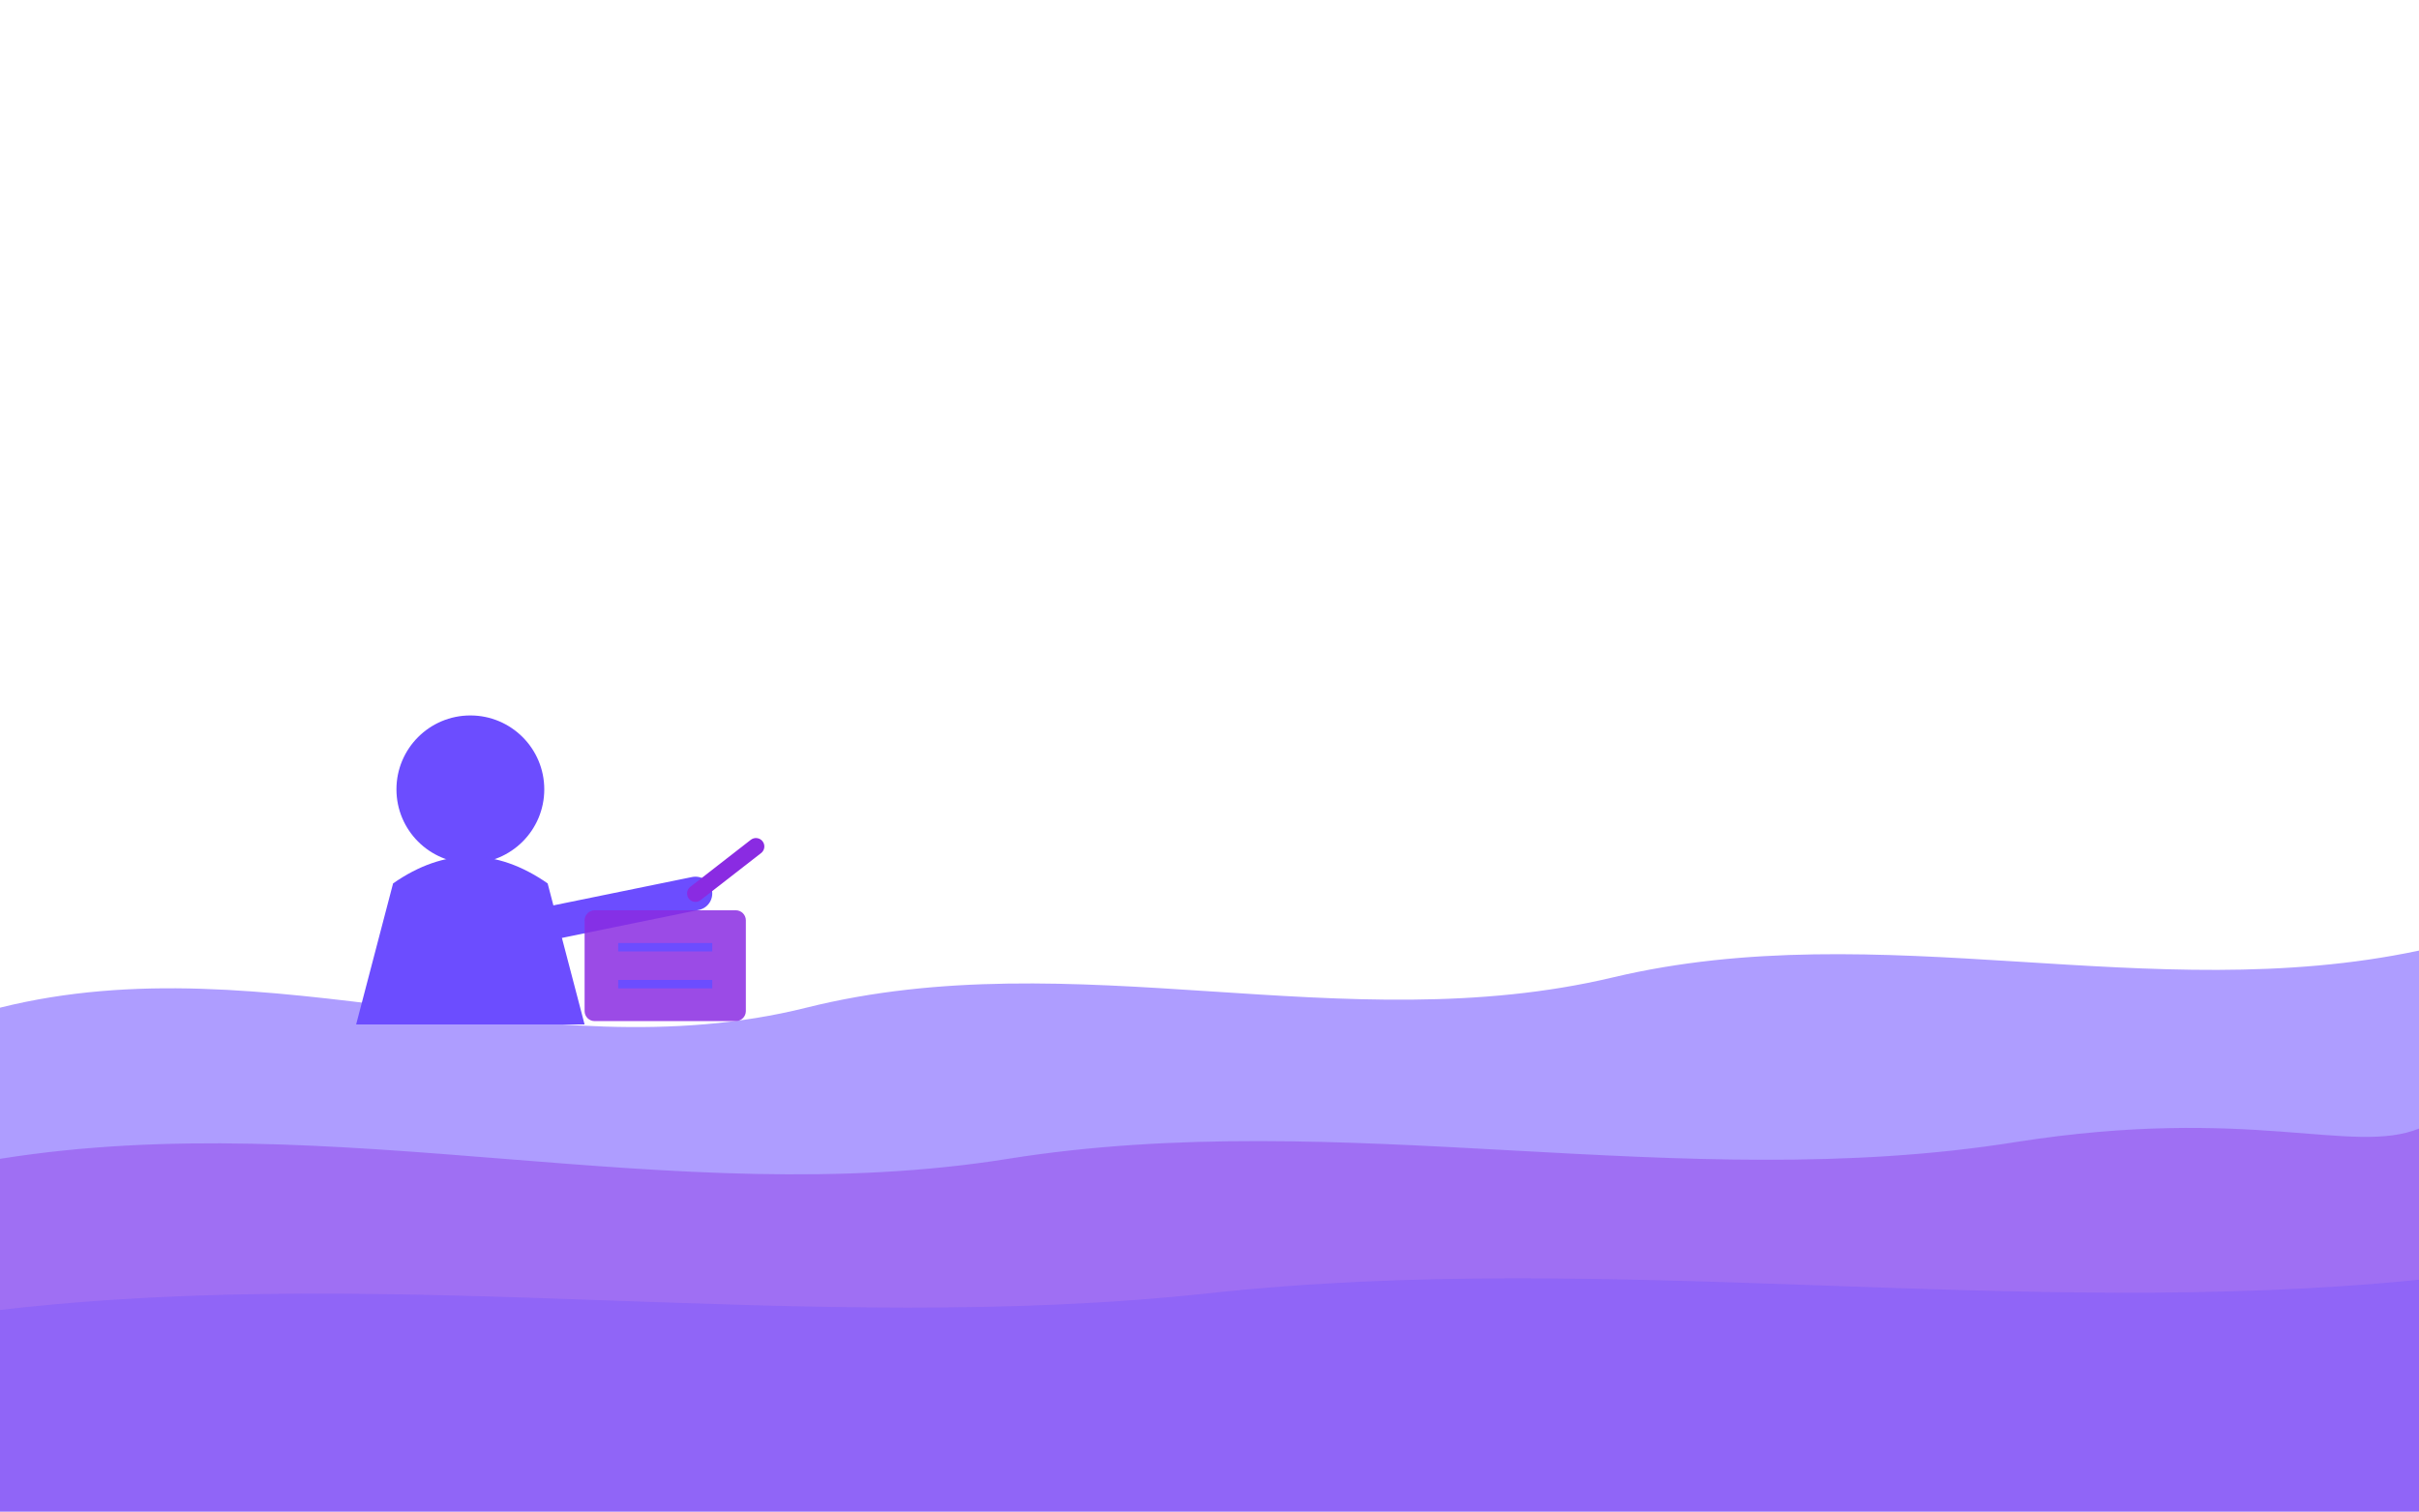
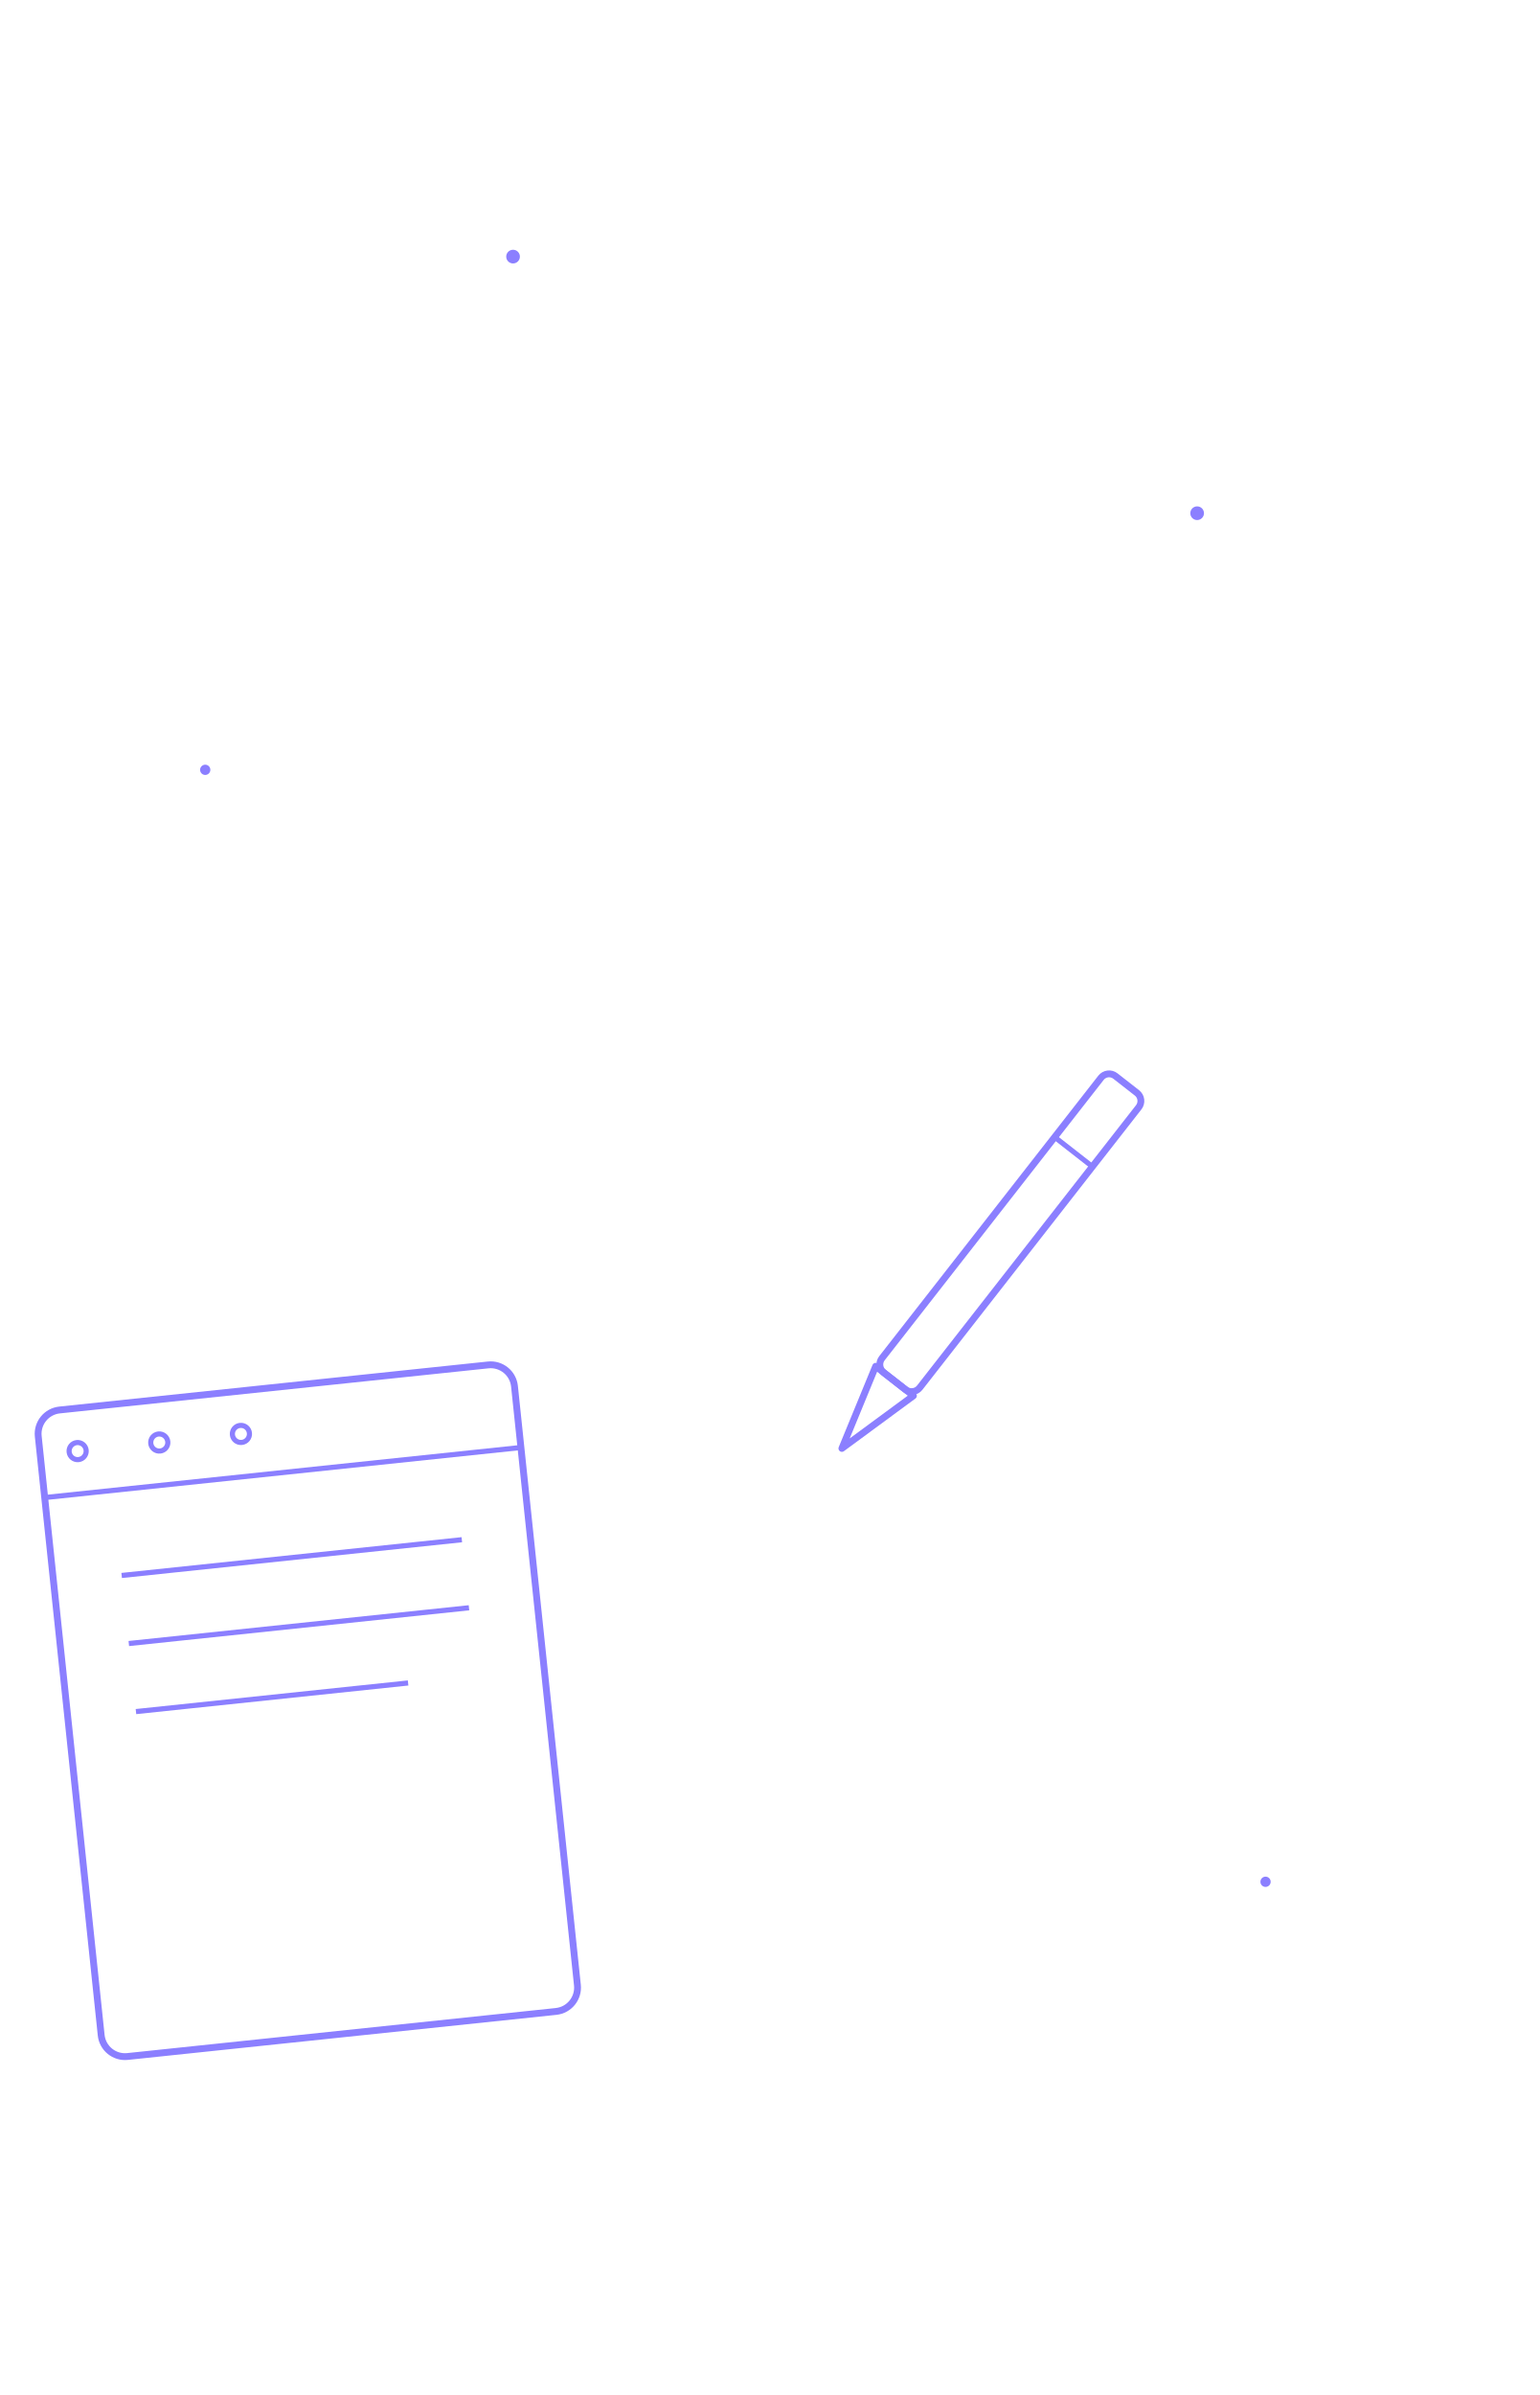
- <svg xmlns="http://www.w3.org/2000/svg" viewBox="0 0 1440 900" width="100%" height="100%">
-   <path d="M0 600 C160 560 320 640 480 600 C640 560 800 620 960 582 C1120 544 1280 600 1440 566 L1440 900 L0 900 Z" fill="#6C4DFF" opacity="0.55" />
-   <path d="M0 690 C200 658 400 722 600 690 C800 658 1000 712 1200 680 C1340 658 1400 688 1440 672 L1440 900 L0 900 Z" fill="#8A2BE2" opacity="0.4" />
-   <path d="M0 780 C240 752 480 796 720 770 C960 744 1200 786 1440 762 L1440 900 L0 900 Z" fill="#6C4DFF" opacity="0.3" />
-   <circle cx="280" cy="470" r="44" fill="#6C4DFF" />
-   <path d="M234 526 Q280 494 326 526 L348 610 L212 610 Z" fill="#6C4DFF" />
-   <line x1="326" y1="550" x2="414" y2="532" stroke="#6C4DFF" stroke-width="20" stroke-linecap="round" />
-   <line x1="414" y1="532" x2="450" y2="504" stroke="#8A2BE2" stroke-width="10" stroke-linecap="round" />
-   <rect x="348" y="542" width="96" height="66" rx="6" fill="#8A2BE2" opacity="0.85" />
-   <line x1="368" y1="564" x2="424" y2="564" stroke="#6C4DFF" stroke-width="5" />
-   <line x1="368" y1="586" x2="424" y2="586" stroke="#6C4DFF" stroke-width="5" />
+ <svg xmlns="http://www.w3.org/2000/svg" viewBox="0 0 900 1400" fill="none">
+   <g transform="translate(180,1000) rotate(-6)">
+     <rect x="-140" y="-190" width="280" height="380" rx="14" stroke="#8B7FFF" stroke-width="4" />
+     <line x1="-140" y1="-140" x2="140" y2="-140" stroke="#8B7FFF" stroke-width="3" />
+     <line x1="-100" y1="-90" x2="100" y2="-90" stroke="#8B7FFF" stroke-width="3" />
+     <line x1="-100" y1="-50" x2="100" y2="-50" stroke="#8B7FFF" stroke-width="3" />
+     <line x1="-100" y1="-10" x2="60" y2="-10" stroke="#8B7FFF" stroke-width="3" />
+     <circle cx="-118" cy="-165" r="5" stroke="#8B7FFF" stroke-width="3" />
+     <circle cx="-70" cy="-165" r="5" stroke="#8B7FFF" stroke-width="3" />
+     <circle cx="-22" cy="-165" r="5" stroke="#8B7FFF" stroke-width="3" />
+   </g>
+   <g transform="translate(560,760) rotate(38)">
+     <rect x="-14" y="-160" width="28" height="220" rx="6" stroke="#8B7FFF" stroke-width="4" />
+     <path d="M -14 60 L 0 110 L 14 60 Z" stroke="#8B7FFF" stroke-width="4" stroke-linejoin="round" />
+     <line x1="-14" y1="-110" x2="14" y2="-110" stroke="#8B7FFF" stroke-width="3" />
+   </g>
+   <circle cx="700" cy="300" r="4" fill="#8B7FFF" />
+   <circle cx="740" cy="1100" r="3" fill="#8B7FFF" />
+   <circle cx="120" cy="450" r="3" fill="#8B7FFF" />
+   <circle cx="300" cy="150" r="4" fill="#8B7FFF" />
</svg>
